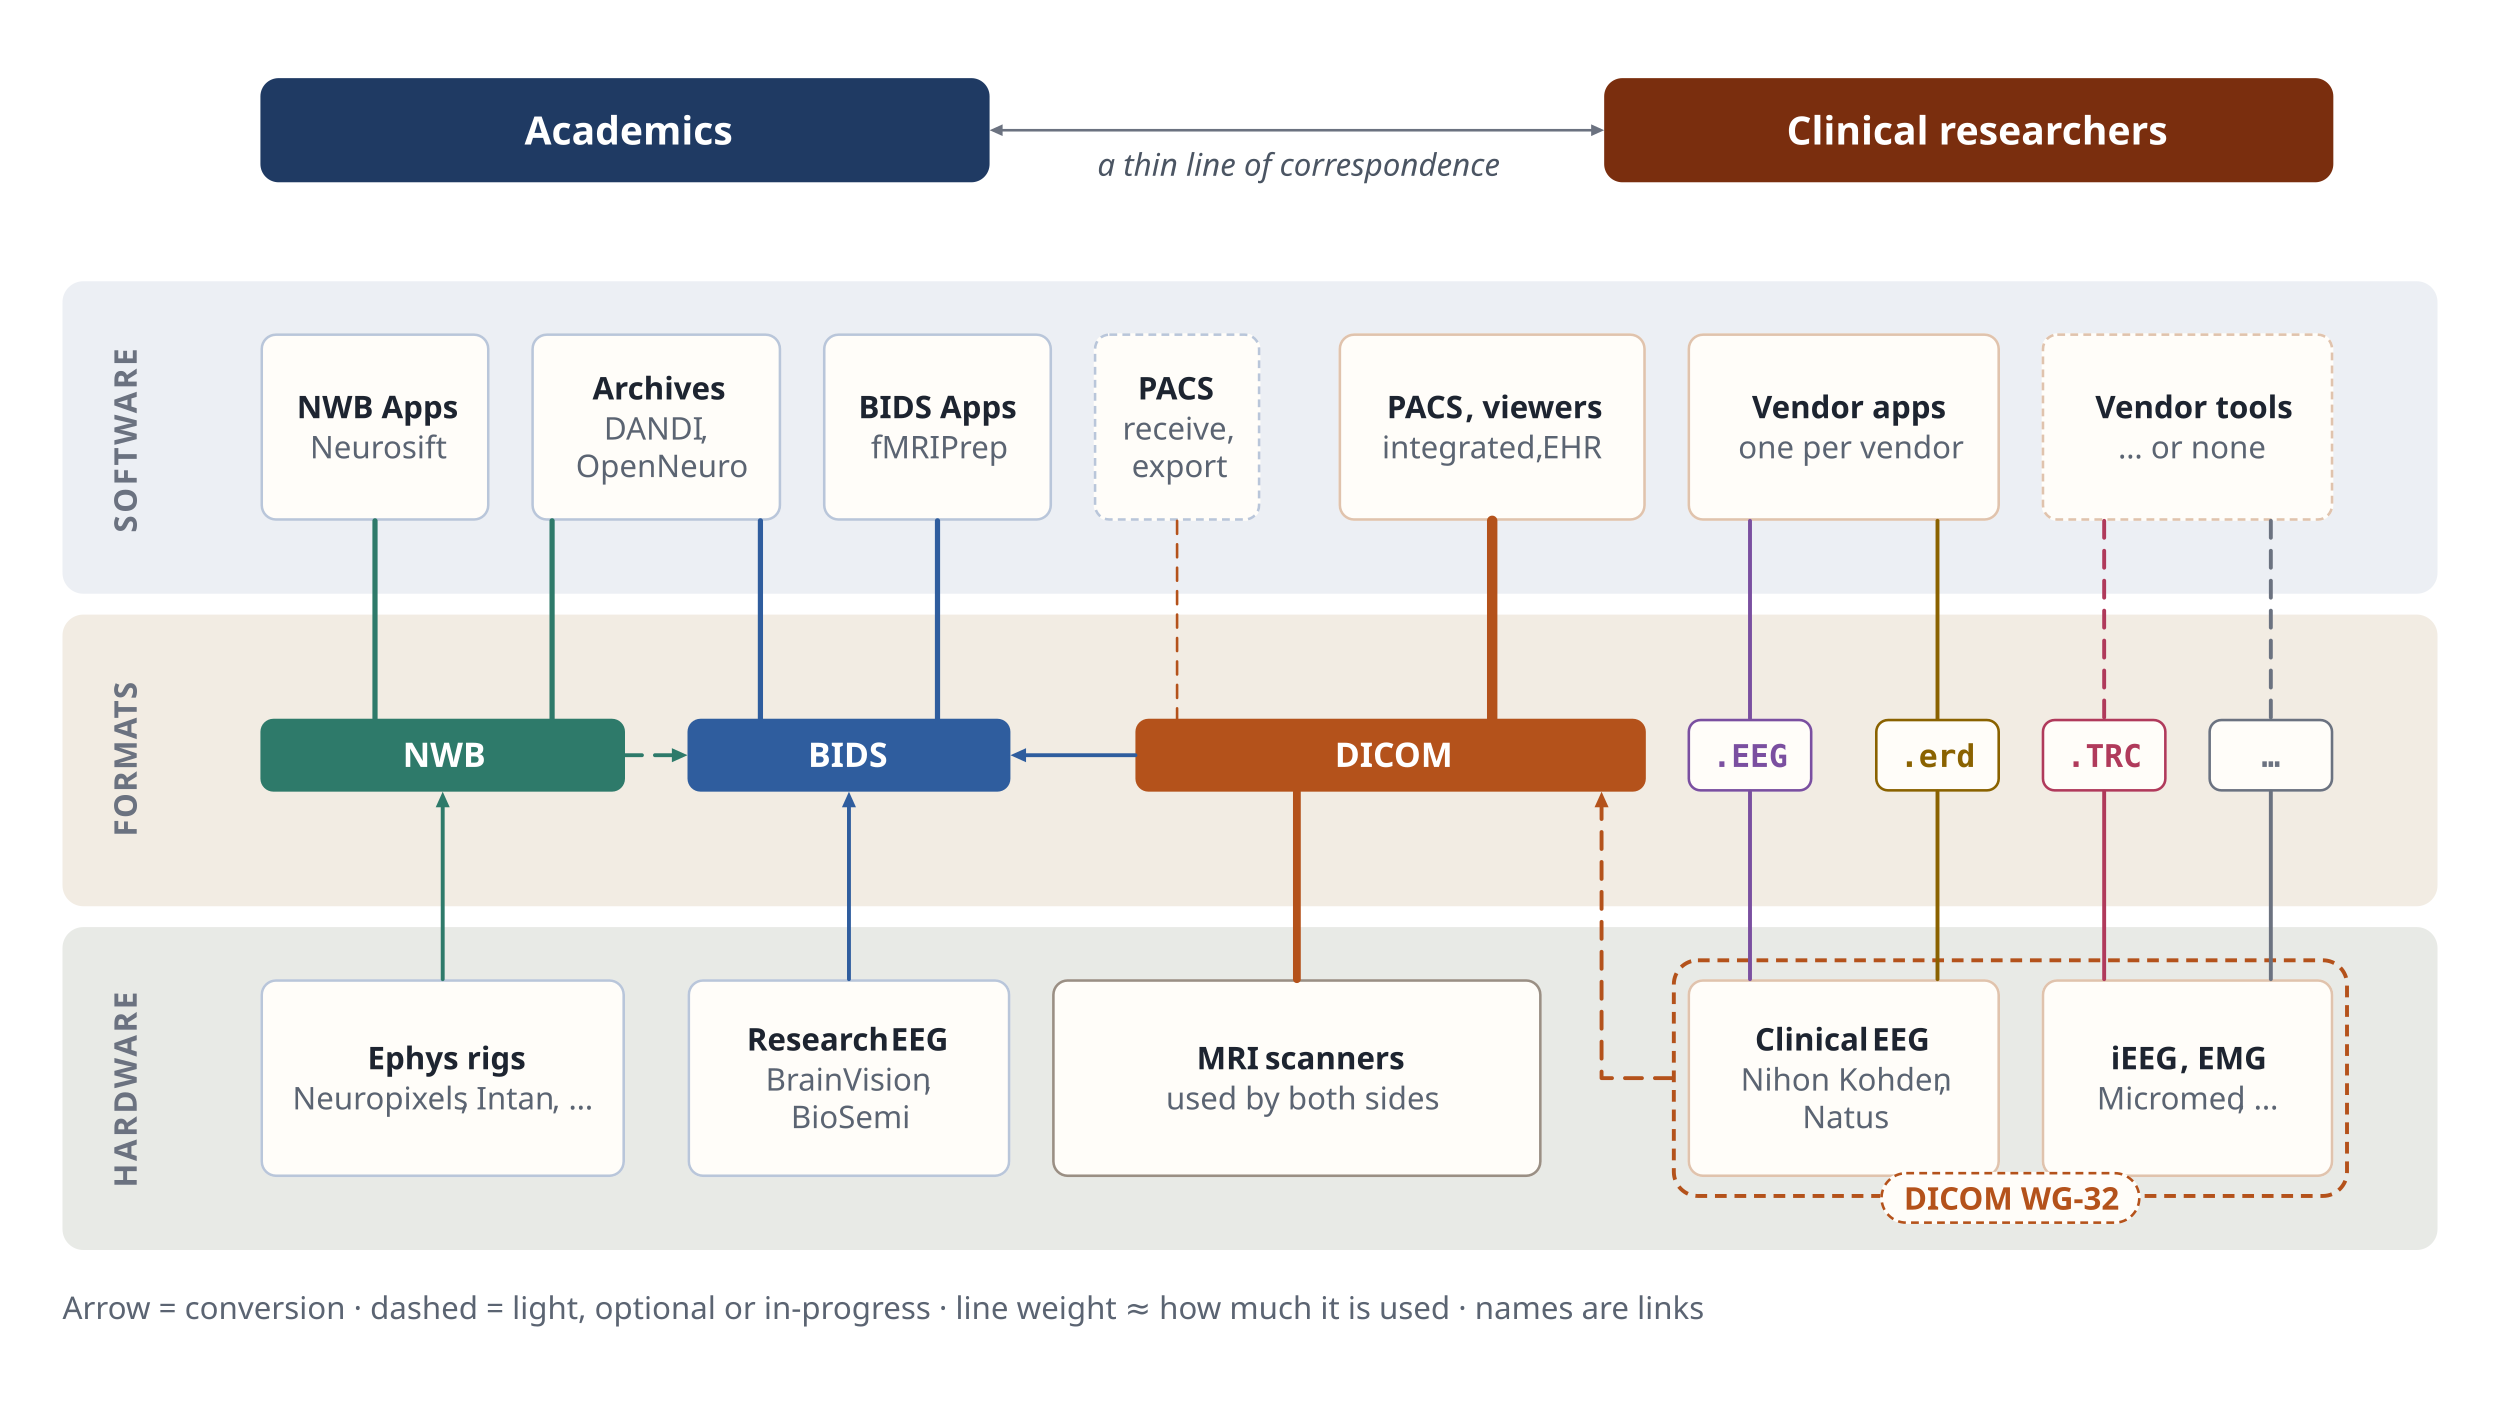
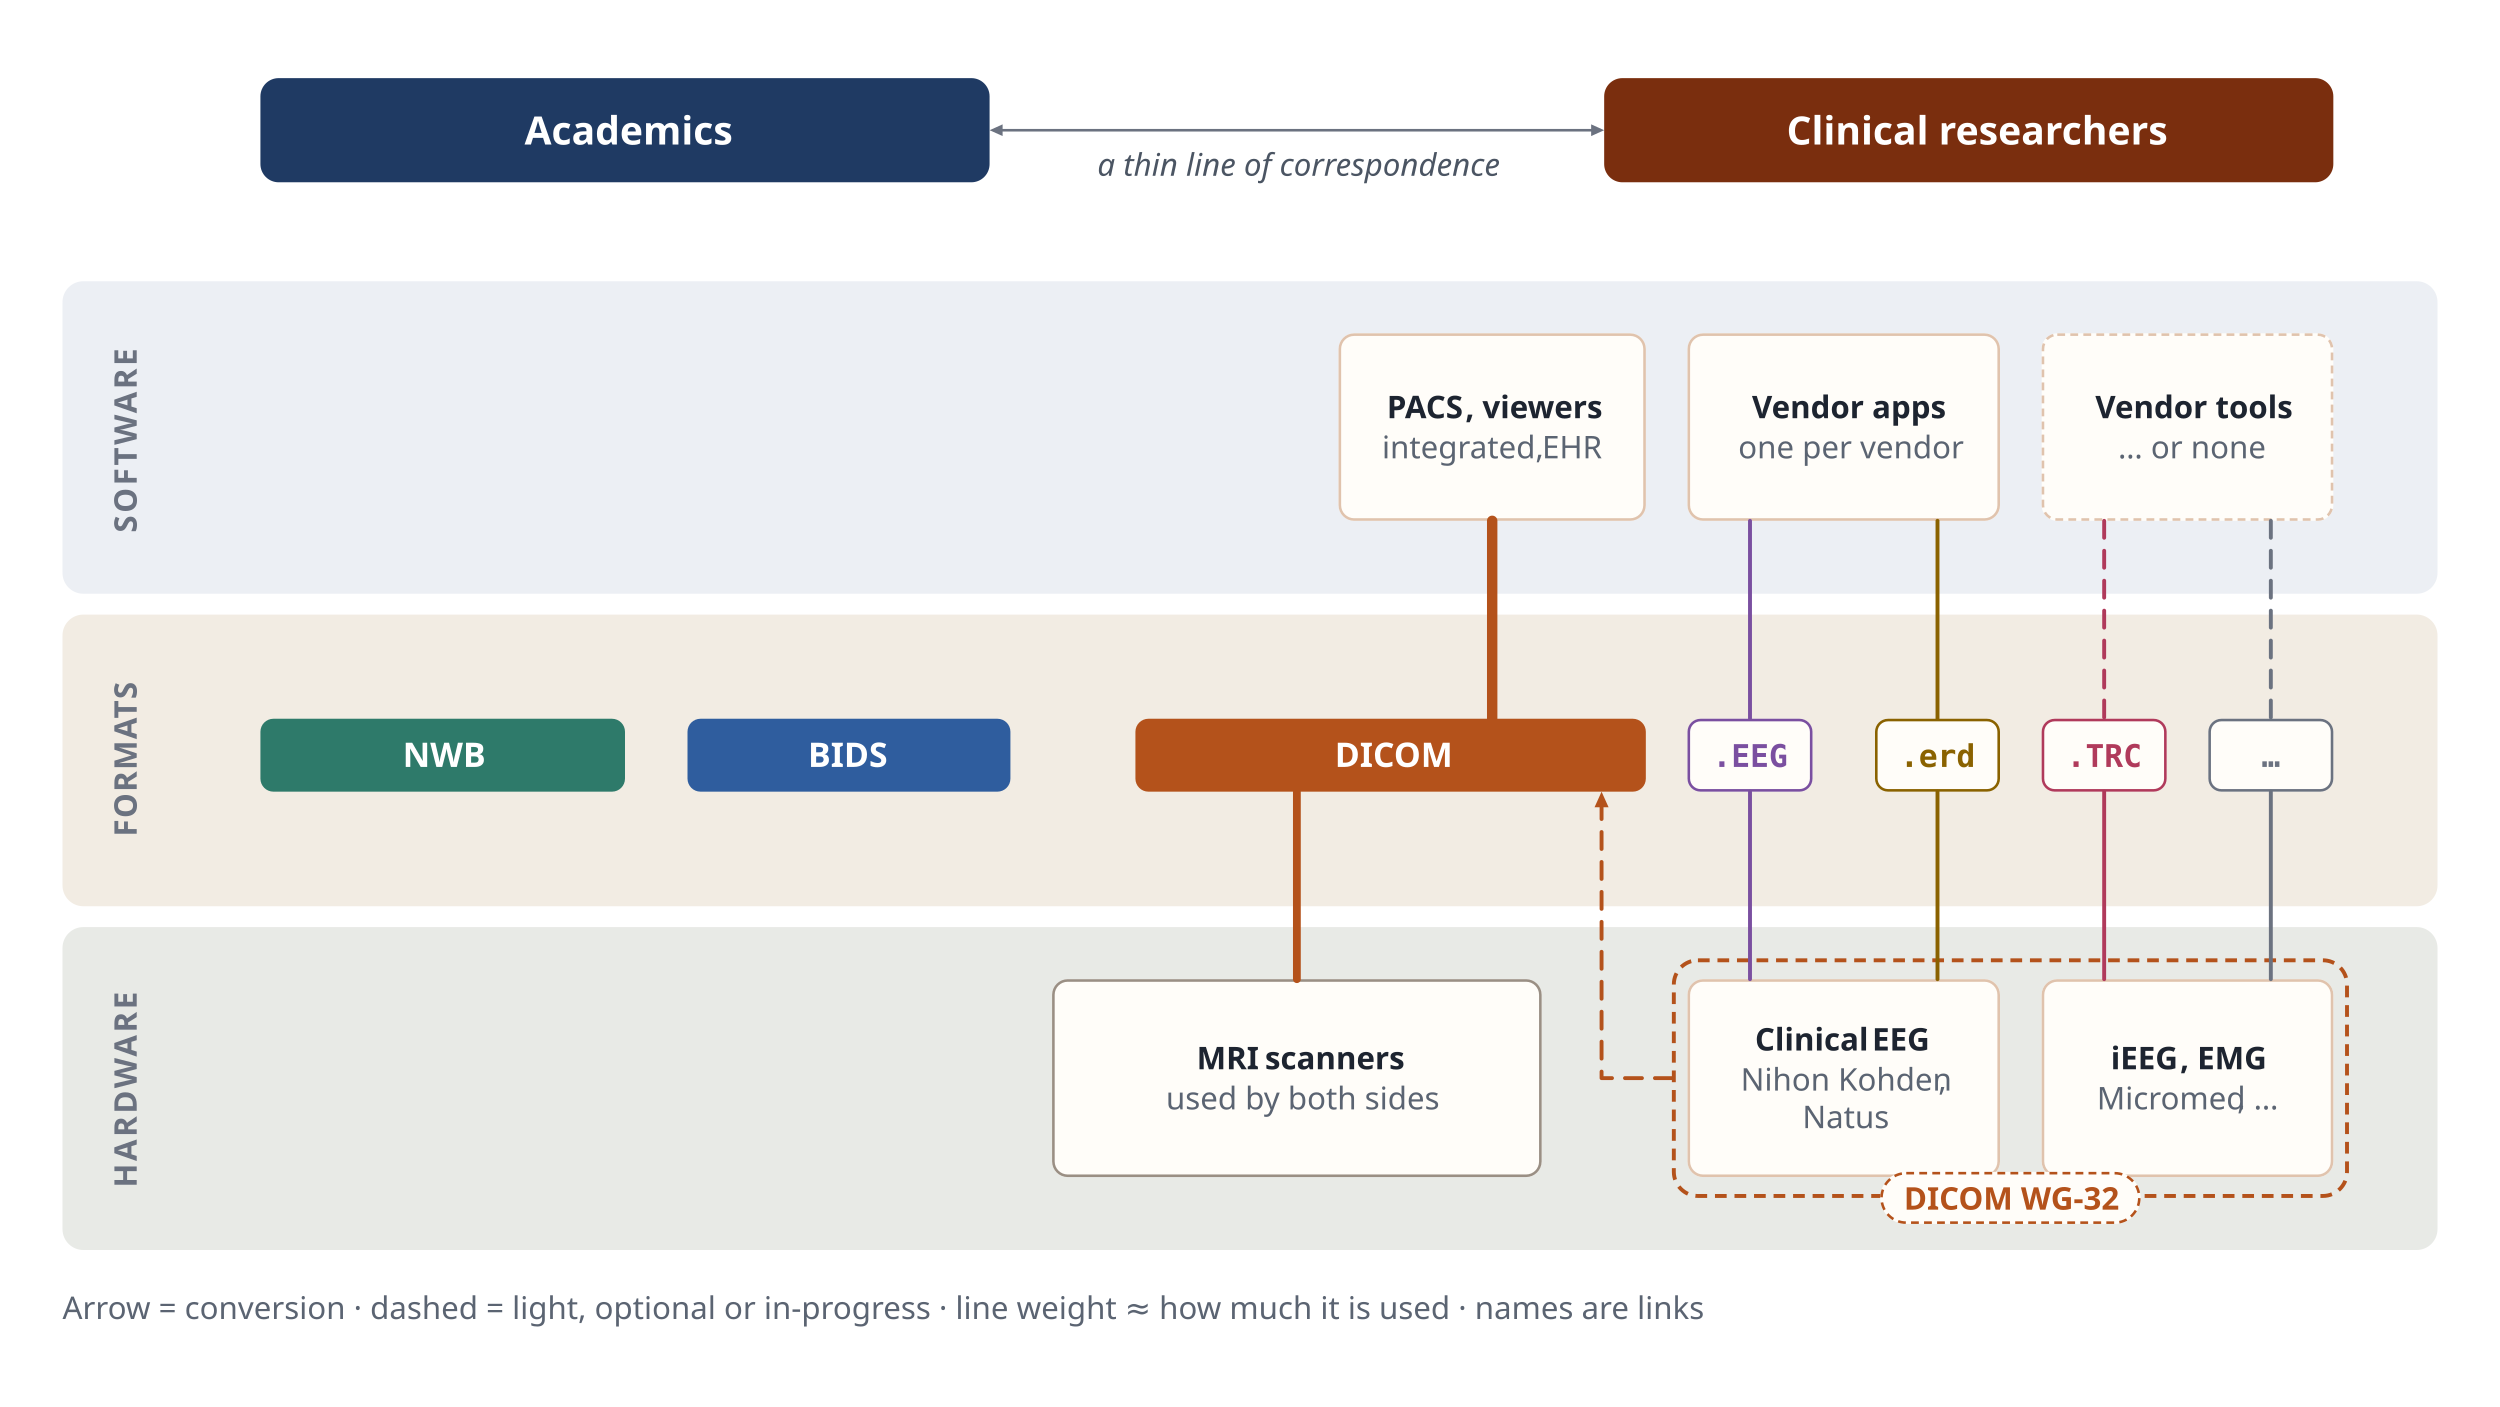
<svg xmlns="http://www.w3.org/2000/svg" xmlns:xlink="http://www.w3.org/1999/xlink" width="1920" height="1080" viewBox="0 0 1920 1080">
  <g id="layer-layers" style="display:inline">
    <rect x="48" y="216" width="1824" height="240" rx="16" fill="rgb(236,239,244)" />
    <rect x="48" y="472" width="1824" height="224" rx="16" fill="rgb(242,236,227)" />
    <rect x="48" y="712" width="1824" height="248" rx="16" fill="rgb(232,234,230)" />
  </g>
  <g id="layer-bep032" style="display:none">
    <rect x="189.5" y="737.5" width="301" height="181" rx="18.5" fill="none" stroke="rgb(47,93,158)" stroke-width="3" stroke-dasharray="9 6" />
  </g>
  <g id="layer-ecosystem" style="display:none">
    <rect x="185.5" y="225.5" width="633" height="453" rx="18.5" fill="none" stroke="rgb(47,93,158)" stroke-width="3" />
    <a target="_blank" href="https://doi.org/10.5281/zenodo.18333007" xlink:href="https://doi.org/10.5281/zenodo.18333007">
      <text xml:space="preserve" x="200" y="193" font-family="'IBM Plex Sans', sans-serif" font-size="24px" font-weight="600" fill="rgb(47,93,158)">Academic ecosystem: interoperable by standards</text>
    </a>
  </g>
  <g id="layer-wg32" style="display:inline">
    <rect x="1285.5" y="737.5" width="517" height="181" rx="18.5" fill="none" stroke="rgb(180,82,27)" stroke-width="3" stroke-dasharray="9 6" />
  </g>
  <g id="layer-layers-2" style="display:inline">
    <g transform="translate(96,336) matrix(0, -1, 1, 0, 0, 0) translate(-96,-336)">
      <text xml:space="preserve" x="22.94" y="345" font-family="'IBM Plex Sans', sans-serif" font-size="24px" font-weight="700" letter-spacing="2" fill="rgb(107,114,128)">SOFTWARE</text>
    </g>
    <g transform="translate(96,584) matrix(0, -1, 1, 0, 0, 0) translate(-96,-584)">
      <text xml:space="preserve" x="37.56" y="593" font-family="'IBM Plex Sans', sans-serif" font-size="24px" font-weight="700" letter-spacing="1" fill="rgb(107,114,128)">FORMATS</text>
    </g>
    <g transform="translate(96,836) matrix(0, -1, 1, 0, 0, 0) translate(-96,-836)">
      <text xml:space="preserve" x="19.97" y="845" font-family="'IBM Plex Sans', sans-serif" font-size="24px" font-weight="700" letter-spacing="2" fill="rgb(107,114,128)">HARDWARE</text>
    </g>
  </g>
  <g id="layer-base" style="display:inline">
    <rect x="200" y="60" width="560" height="80" rx="14" fill="rgb(31,58,99)" />
    <text xml:space="preserve" x="402.86" y="111" font-family="'IBM Plex Sans', sans-serif" font-size="30px" font-weight="700" fill="rgb(255,255,255)">Academics</text>
    <rect x="1232" y="60" width="560" height="80" rx="14" fill="rgb(122,46,14)" />
    <text xml:space="preserve" x="1372.13" y="111" font-family="'IBM Plex Sans', sans-serif" font-size="30px" font-weight="700" fill="rgb(255,255,255)">Clinical researchers</text>
    <polyline points="769.5,100 1222.5,100" fill="none" stroke="rgb(107, 114, 128)" stroke-width="2" stroke-linecap="round" stroke-linejoin="round" />
    <path d="M1232,100 L1222,104.5 L1222,95.5 Z" fill="rgb(107, 114, 128)" />
    <path d="M760,100 L770,95.5 L770,104.5 Z" fill="rgb(107, 114, 128)" />
    <text xml:space="preserve" x="842.77" y="135" font-family="'IBM Plex Sans', sans-serif" font-size="24px" font-weight="400" font-style="italic" fill="rgb(75,85,99)">a thin line of correspondence</text>
    <text xml:space="preserve" x="48" y="1013" font-family="'IBM Plex Sans', sans-serif" font-size="24px" font-weight="400" fill="rgb(91,100,114)">Arrow = conversion · dashed = light, optional or in-progress · line weight ≈ how much it is used · names are links</text>
  </g>
-   <g id="layer-academic" style="display:inline">
+   <g id="layer-academic" style="display:none">
    <rect x="200" y="256" width="176" height="144" rx="12" fill="rgb(255,253,249)" />
    <rect x="201" y="257" width="174" height="142" rx="11" fill="none" stroke="rgb(185,198,218)" stroke-width="2" />
    <a target="_blank" href="https://nwb.org/tools/" xlink:href="https://nwb.org/tools/">
      <text xml:space="preserve" x="227.94" y="321.2" font-family="'IBM Plex Sans', sans-serif" font-size="24px" font-weight="700" fill="rgb(29,36,48)">NWB Apps</text>
    </a>
    <a target="_blank" href="https://neurosift.app" xlink:href="https://neurosift.app">
      <text xml:space="preserve" x="238.09" y="352" font-family="'IBM Plex Sans', sans-serif" font-size="24px" font-weight="400" fill="rgb(91,100,114)">Neurosift</text>
    </a>
    <rect x="408" y="256" width="192" height="144" rx="12" fill="rgb(255,253,249)" />
    <rect x="409" y="257" width="190" height="142" rx="11" fill="none" stroke="rgb(185,198,218)" stroke-width="2" />
    <text xml:space="preserve" x="455.05" y="306.8" font-family="'IBM Plex Sans', sans-serif" font-size="24px" font-weight="700" fill="rgb(29,36,48)">Archives</text>
    <a target="_blank" href="https://dandiarchive.org" xlink:href="https://dandiarchive.org">
      <text xml:space="preserve" x="463.8" y="337.59" font-family="'IBM Plex Sans', sans-serif" font-size="24px" font-weight="400" fill="rgb(91,100,114)">DANDI</text>
    </a>
    <text xml:space="preserve" x="537.67" y="337.59" font-family="'IBM Plex Sans', sans-serif" font-size="24px" font-weight="400" fill="rgb(91,100,114)">,</text>
    <a target="_blank" href="https://openneuro.org" xlink:href="https://openneuro.org">
      <text xml:space="preserve" x="442.19" y="366.39" font-family="'IBM Plex Sans', sans-serif" font-size="24px" font-weight="400" fill="rgb(91,100,114)">OpenNeuro</text>
    </a>
    <rect x="632" y="256" width="176" height="144" rx="12" fill="rgb(255,253,249)" />
    <rect x="633" y="257" width="174" height="142" rx="11" fill="none" stroke="rgb(185,198,218)" stroke-width="2" />
    <a target="_blank" href="https://bids-apps.neuroimaging.io" xlink:href="https://bids-apps.neuroimaging.io">
      <text xml:space="preserve" x="659.27" y="321.2" font-family="'IBM Plex Sans', sans-serif" font-size="24px" font-weight="700" fill="rgb(29,36,48)">BIDS Apps</text>
    </a>
    <a target="_blank" href="https://fmriprep.org" xlink:href="https://fmriprep.org">
      <text xml:space="preserve" x="668.84" y="352" font-family="'IBM Plex Sans', sans-serif" font-size="24px" font-weight="400" fill="rgb(91,100,114)">fMRIPrep</text>
    </a>
    <rect x="840" y="256" width="128" height="144" rx="12" fill="rgb(255,253,249)" />
    <rect x="841" y="257" width="126" height="142" rx="11" fill="none" stroke="rgb(185,198,218)" stroke-width="2" stroke-dasharray="6 4" />
    <a target="_blank" href="https://en.wikipedia.org/wiki/Picture_archiving_and_communication_system" xlink:href="https://en.wikipedia.org/wiki/Picture_archiving_and_communication_system">
      <text xml:space="preserve" x="873.84" y="306.8" font-family="'IBM Plex Sans', sans-serif" font-size="24px" font-weight="700" fill="rgb(29,36,48)">PACS</text>
    </a>
    <text xml:space="preserve" x="862.09" y="337.59" font-family="'IBM Plex Sans', sans-serif" font-size="24px" font-weight="400" fill="rgb(91,100,114)">receive,</text>
    <text xml:space="preserve" x="869.13" y="366.39" font-family="'IBM Plex Sans', sans-serif" font-size="24px" font-weight="400" fill="rgb(91,100,114)">export</text>
    <rect x="200" y="752" width="280" height="152" rx="12" fill="rgb(255,253,249)" />
    <rect x="201" y="753" width="278" height="150" rx="11" fill="none" stroke="rgb(185,198,218)" stroke-width="2" />
    <a target="_blank" href="https://en.wikipedia.org/wiki/Electrophysiology" xlink:href="https://en.wikipedia.org/wiki/Electrophysiology">
      <text xml:space="preserve" x="282.22" y="821.2" font-family="'IBM Plex Sans', sans-serif" font-size="24px" font-weight="700" fill="rgb(29,36,48)">Ephys rigs</text>
    </a>
    <a target="_blank" href="https://www.neuropixels.org" xlink:href="https://www.neuropixels.org">
      <text xml:space="preserve" x="224.61" y="852" font-family="'IBM Plex Sans', sans-serif" font-size="24px" font-weight="400" fill="rgb(91,100,114)">Neuropixels</text>
    </a>
    <text xml:space="preserve" x="353.59" y="852" font-family="'IBM Plex Sans', sans-serif" font-size="24px" font-weight="400" fill="rgb(91,100,114)">,</text>
    <a target="_blank" href="https://intantech.com" xlink:href="https://intantech.com">
      <text xml:space="preserve" x="365.8" y="852" font-family="'IBM Plex Sans', sans-serif" font-size="24px" font-weight="400" fill="rgb(91,100,114)">Intan</text>
    </a>
    <text xml:space="preserve" x="423.91" y="852" font-family="'IBM Plex Sans', sans-serif" font-size="24px" font-weight="400" fill="rgb(91,100,114)">, …</text>
    <rect x="528" y="752" width="248" height="152" rx="12" fill="rgb(255,253,249)" />
    <rect x="529" y="753" width="246" height="150" rx="11" fill="none" stroke="rgb(185,198,218)" stroke-width="2" />
    <text xml:space="preserve" x="573.55" y="806.8" font-family="'IBM Plex Sans', sans-serif" font-size="24px" font-weight="700" fill="rgb(29,36,48)">Research</text>
    <a target="_blank" href="https://en.wikipedia.org/wiki/Electroencephalography" xlink:href="https://en.wikipedia.org/wiki/Electroencephalography">
      <text xml:space="preserve" x="684.05" y="806.8" font-family="'IBM Plex Sans', sans-serif" font-size="24px" font-weight="700" fill="rgb(29,36,48)">EEG</text>
    </a>
    <a target="_blank" href="https://www.brainproducts.com" xlink:href="https://www.brainproducts.com">
      <text xml:space="preserve" x="587.98" y="837.59" font-family="'IBM Plex Sans', sans-serif" font-size="24px" font-weight="400" fill="rgb(91,100,114)">BrainVision</text>
    </a>
    <text xml:space="preserve" x="709.48" y="837.59" font-family="'IBM Plex Sans', sans-serif" font-size="24px" font-weight="400" fill="rgb(91,100,114)">,</text>
    <a target="_blank" href="https://www.biosemi.com" xlink:href="https://www.biosemi.com">
      <text xml:space="preserve" x="607.41" y="866.39" font-family="'IBM Plex Sans', sans-serif" font-size="24px" font-weight="400" fill="rgb(91,100,114)">BioSemi</text>
    </a>
  </g>
  <g id="layer-clinical" style="display:inline">
    <rect x="1028" y="256" width="236" height="144" rx="12" fill="rgb(255,253,249)" />
    <rect x="1029" y="257" width="234" height="142" rx="11" fill="none" stroke="rgb(224,195,173)" stroke-width="2" />
    <a target="_blank" href="https://en.wikipedia.org/wiki/Picture_archiving_and_communication_system" xlink:href="https://en.wikipedia.org/wiki/Picture_archiving_and_communication_system">
      <text xml:space="preserve" x="1065.09" y="321.2" font-family="'IBM Plex Sans', sans-serif" font-size="24px" font-weight="700" fill="rgb(29,36,48)">PACS</text>
    </a>
    <text xml:space="preserve" x="1125.41" y="321.2" font-family="'IBM Plex Sans', sans-serif" font-size="24px" font-weight="700" fill="rgb(29,36,48)">, viewers</text>
    <text xml:space="preserve" x="1061.36" y="352" font-family="'IBM Plex Sans', sans-serif" font-size="24px" font-weight="400" fill="rgb(91,100,114)">integrated,</text>
    <a target="_blank" href="https://en.wikipedia.org/wiki/Electronic_health_record" xlink:href="https://en.wikipedia.org/wiki/Electronic_health_record">
      <text xml:space="preserve" x="1184.31" y="352" font-family="'IBM Plex Sans', sans-serif" font-size="24px" font-weight="400" fill="rgb(91,100,114)">EHR</text>
    </a>
    <rect x="1296" y="256" width="240" height="144" rx="12" fill="rgb(255,253,249)" />
    <rect x="1297" y="257" width="238" height="142" rx="11" fill="none" stroke="rgb(224,195,173)" stroke-width="2" />
    <text xml:space="preserve" x="1345.5" y="321.2" font-family="'IBM Plex Sans', sans-serif" font-size="24px" font-weight="700" fill="rgb(29,36,48)">Vendor apps</text>
    <text xml:space="preserve" x="1334.95" y="352" font-family="'IBM Plex Sans', sans-serif" font-size="24px" font-weight="400" fill="rgb(91,100,114)">one per vendor</text>
    <rect x="1568" y="256" width="224" height="144" rx="12" fill="rgb(255,253,249)" />
    <rect x="1569" y="257" width="222" height="142" rx="11" fill="none" stroke="rgb(224,195,173)" stroke-width="2" stroke-dasharray="6 4" />
    <text xml:space="preserve" x="1609.2" y="321.2" font-family="'IBM Plex Sans', sans-serif" font-size="24px" font-weight="700" fill="rgb(29,36,48)">Vendor tools</text>
    <text xml:space="preserve" x="1626.63" y="352" font-family="'IBM Plex Sans', sans-serif" font-size="24px" font-weight="400" fill="rgb(91,100,114)">… or none</text>
    <rect x="872" y="552" width="392" height="56" rx="10" fill="rgb(180,82,27)" />
    <a target="_blank" href="https://en.wikipedia.org/wiki/DICOM" xlink:href="https://en.wikipedia.org/wiki/DICOM">
      <text xml:space="preserve" x="1025.09" y="589" font-family="'IBM Plex Sans', sans-serif" font-size="26px" font-weight="700" fill="rgb(255,255,255)">DICOM</text>
    </a>
    <rect x="1296" y="552" width="96" height="56" rx="10" fill="rgb(255,253,249)" />
    <rect x="1297" y="553" width="94" height="54" rx="9" fill="none" stroke="rgb(122,79,160)" stroke-width="2" />
    <a target="_blank" href="https://mne.tools/stable/generated/mne.io.read_raw_nihon.html" xlink:href="https://mne.tools/stable/generated/mne.io.read_raw_nihon.html">
      <text xml:space="preserve" x="1315.19" y="589" font-family="'IBM Plex Mono', monospace" font-size="24px" font-weight="600" fill="rgb(122,79,160)">.EEG</text>
    </a>
    <rect x="1440" y="552" width="96" height="56" rx="10" fill="rgb(255,253,249)" />
    <rect x="1441" y="553" width="94" height="54" rx="9" fill="none" stroke="rgb(138,98,0)" stroke-width="2" />
    <a target="_blank" href="https://neuroimage.usc.edu/forums/t/does-anyone-knows-how-to-read-a-nicolet-erd-file/32402" xlink:href="https://neuroimage.usc.edu/forums/t/does-anyone-knows-how-to-read-a-nicolet-erd-file/32402">
      <text xml:space="preserve" x="1459.19" y="589" font-family="'IBM Plex Mono', monospace" font-size="24px" font-weight="600" fill="rgb(138,98,0)">.erd</text>
    </a>
    <rect x="1568" y="552" width="96" height="56" rx="10" fill="rgb(255,253,249)" />
    <rect x="1569" y="553" width="94" height="54" rx="9" fill="none" stroke="rgb(176,58,91)" stroke-width="2" />
    <a target="_blank" href="https://pypi.org/project/micromed-io/" xlink:href="https://pypi.org/project/micromed-io/">
      <text xml:space="preserve" x="1587.19" y="589" font-family="'IBM Plex Mono', monospace" font-size="24px" font-weight="600" fill="rgb(176,58,91)">.TRC</text>
    </a>
    <rect x="1696" y="552" width="96" height="56" rx="10" fill="rgb(255,253,249)" />
    <rect x="1697" y="553" width="94" height="54" rx="9" fill="none" stroke="rgb(107,114,128)" stroke-width="2" />
    <a target="_blank" href="https://neo.readthedocs.io/en/latest/iolist.html" xlink:href="https://neo.readthedocs.io/en/latest/iolist.html">
      <text xml:space="preserve" x="1736.8" y="589" font-family="'IBM Plex Mono', monospace" font-size="24px" font-weight="600" fill="rgb(107,114,128)">…</text>
    </a>
    <rect x="808" y="752" width="376" height="152" rx="12" fill="rgb(255,253,249)" />
    <rect x="809" y="753" width="374" height="150" rx="11" fill="none" stroke="rgb(154,143,132)" stroke-width="2" />
    <a target="_blank" href="https://en.wikipedia.org/wiki/Magnetic_resonance_imaging" xlink:href="https://en.wikipedia.org/wiki/Magnetic_resonance_imaging">
      <text xml:space="preserve" x="919.03" y="821.2" font-family="'IBM Plex Sans', sans-serif" font-size="24px" font-weight="700" fill="rgb(29,36,48)">MRI</text>
    </a>
    <text xml:space="preserve" x="965.23" y="821.2" font-family="'IBM Plex Sans', sans-serif" font-size="24px" font-weight="700" fill="rgb(29,36,48)"> scanners</text>
    <text xml:space="preserve" x="895.45" y="852" font-family="'IBM Plex Sans', sans-serif" font-size="24px" font-weight="400" fill="rgb(91,100,114)">used by both sides</text>
    <rect x="1296" y="752" width="240" height="152" rx="12" fill="rgb(255,253,249)" />
    <rect x="1297" y="753" width="238" height="150" rx="11" fill="none" stroke="rgb(224,195,173)" stroke-width="2" />
    <text xml:space="preserve" x="1347.83" y="806.8" font-family="'IBM Plex Sans', sans-serif" font-size="24px" font-weight="700" fill="rgb(29,36,48)">Clinical</text>
    <a target="_blank" href="https://en.wikipedia.org/wiki/Electroencephalography" xlink:href="https://en.wikipedia.org/wiki/Electroencephalography">
      <text xml:space="preserve" x="1437.77" y="806.8" font-family="'IBM Plex Sans', sans-serif" font-size="24px" font-weight="700" fill="rgb(29,36,48)">EEG</text>
    </a>
    <a target="_blank" href="https://www.nihonkohden.com" xlink:href="https://www.nihonkohden.com">
      <text xml:space="preserve" x="1336.84" y="837.59" font-family="'IBM Plex Sans', sans-serif" font-size="24px" font-weight="400" fill="rgb(91,100,114)">Nihon Kohden</text>
    </a>
    <text xml:space="preserve" x="1488.61" y="837.59" font-family="'IBM Plex Sans', sans-serif" font-size="24px" font-weight="400" fill="rgb(91,100,114)">,</text>
    <a target="_blank" href="https://natus.com" xlink:href="https://natus.com">
      <text xml:space="preserve" x="1384.23" y="866.39" font-family="'IBM Plex Sans', sans-serif" font-size="24px" font-weight="400" fill="rgb(91,100,114)">Natus</text>
    </a>
    <rect x="1568" y="752" width="224" height="152" rx="12" fill="rgb(255,253,249)" />
    <rect x="1569" y="753" width="222" height="150" rx="11" fill="none" stroke="rgb(224,195,173)" stroke-width="2" />
    <a target="_blank" href="https://en.wikipedia.org/wiki/Electrocorticography" xlink:href="https://en.wikipedia.org/wiki/Electrocorticography">
      <text xml:space="preserve" x="1621.06" y="821.2" font-family="'IBM Plex Sans', sans-serif" font-size="24px" font-weight="700" fill="rgb(29,36,48)">iEEG</text>
    </a>
    <text xml:space="preserve" x="1674.33" y="821.2" font-family="'IBM Plex Sans', sans-serif" font-size="24px" font-weight="700" fill="rgb(29,36,48)">,</text>
    <a target="_blank" href="https://en.wikipedia.org/wiki/Electromyography" xlink:href="https://en.wikipedia.org/wiki/Electromyography">
      <text xml:space="preserve" x="1687.44" y="821.2" font-family="'IBM Plex Sans', sans-serif" font-size="24px" font-weight="700" fill="rgb(29,36,48)">EMG</text>
    </a>
    <a target="_blank" href="https://natus.com" xlink:href="https://natus.com">
      <text xml:space="preserve" x="1610.39" y="852" font-family="'IBM Plex Sans', sans-serif" font-size="24px" font-weight="400" fill="rgb(91,100,114)">Micromed</text>
    </a>
    <text xml:space="preserve" x="1718.14" y="852" font-family="'IBM Plex Sans', sans-serif" font-size="24px" font-weight="400" fill="rgb(91,100,114)">, …</text>
    <polyline points="1146,400 1146,552" fill="none" stroke="rgb(180, 82, 27)" stroke-width="8" stroke-linecap="round" stroke-linejoin="round" />
    <polyline points="1344,400 1344,552" fill="none" stroke="rgb(122, 79, 160)" stroke-width="3" stroke-linecap="round" stroke-linejoin="round" />
    <polyline points="1488,400 1488,552" fill="none" stroke="rgb(138, 98, 0)" stroke-width="3" stroke-linecap="round" stroke-linejoin="round" />
    <polyline points="1616,400 1616,552" fill="none" stroke="rgb(176, 58, 91)" stroke-width="3" stroke-linecap="round" stroke-linejoin="round" stroke-dasharray="13 10" />
    <polyline points="1744,400 1744,552" fill="none" stroke="rgb(107, 114, 128)" stroke-width="3" stroke-linecap="round" stroke-linejoin="round" stroke-dasharray="13 10" />
    <polyline points="996,752 996,608" fill="none" stroke="rgb(180, 82, 27)" stroke-width="6" stroke-linecap="round" stroke-linejoin="round" />
    <polyline points="1344,752 1344,608" fill="none" stroke="rgb(122, 79, 160)" stroke-width="3" stroke-linecap="round" stroke-linejoin="round" />
    <polyline points="1488,752 1488,608" fill="none" stroke="rgb(138, 98, 0)" stroke-width="3" stroke-linecap="round" stroke-linejoin="round" />
    <polyline points="1616,752 1616,608" fill="none" stroke="rgb(176, 58, 91)" stroke-width="3" stroke-linecap="round" stroke-linejoin="round" />
    <polyline points="1744,752 1744,608" fill="none" stroke="rgb(107, 114, 128)" stroke-width="3" stroke-linecap="round" stroke-linejoin="round" />
  </g>
  <g id="layer-standards" style="display:inline">
    <rect x="200" y="552" width="280" height="56" rx="10" fill="rgb(46,122,106)" />
    <a target="_blank" href="https://nwb.org" xlink:href="https://nwb.org">
      <text xml:space="preserve" x="309.27" y="589" font-family="'IBM Plex Sans', sans-serif" font-size="26px" font-weight="700" fill="rgb(255,255,255)">NWB</text>
    </a>
    <rect x="528" y="552" width="248" height="56" rx="10" fill="rgb(47,93,158)" />
    <a target="_blank" href="https://bids.neuroimaging.io" xlink:href="https://bids.neuroimaging.io">
      <text xml:space="preserve" x="620.53" y="589" font-family="'IBM Plex Sans', sans-serif" font-size="26px" font-weight="700" fill="rgb(255,255,255)">BIDS</text>
    </a>
  </g>
-   <g id="layer-academic-2" style="display:inline">
+   <g id="layer-academic-2" style="display:none">
    <polyline points="288,400 288,552" fill="none" stroke="rgb(46, 122, 106)" stroke-width="4" stroke-linecap="round" stroke-linejoin="round" />
    <polyline points="424,400 424,552" fill="none" stroke="rgb(46, 122, 106)" stroke-width="4" stroke-linecap="round" stroke-linejoin="round" />
    <polyline points="584,400 584,552" fill="none" stroke="rgb(47, 93, 158)" stroke-width="4" stroke-linecap="round" stroke-linejoin="round" />
    <polyline points="720,400 720,552" fill="none" stroke="rgb(47, 93, 158)" stroke-width="4" stroke-linecap="round" stroke-linejoin="round" />
    <polyline points="904,400 904,552" fill="none" stroke="rgb(180, 82, 27)" stroke-width="2" stroke-linecap="round" stroke-linejoin="round" stroke-dasharray="10 8" />
    <polyline points="480,580 516.5,580" fill="none" stroke="rgb(46, 122, 106)" stroke-width="3" stroke-linecap="round" stroke-linejoin="round" stroke-dasharray="13 10" />
    <path d="M528,580 L516,585.4 L516,574.6 Z" fill="rgb(46, 122, 106)" />
    <polyline points="872,580 787.5,580" fill="none" stroke="rgb(47, 93, 158)" stroke-width="3" stroke-linecap="round" stroke-linejoin="round" />
    <path d="M776,580 L788,574.6 L788,585.4 Z" fill="rgb(47, 93, 158)" />
    <polyline points="340,752 340,619.5" fill="none" stroke="rgb(46, 122, 106)" stroke-width="3" stroke-linecap="round" stroke-linejoin="round" />
    <path d="M340,608 L345.4,620 L334.6,620 Z" fill="rgb(46, 122, 106)" />
    <polyline points="652,752 652,619.5" fill="none" stroke="rgb(47, 93, 158)" stroke-width="3" stroke-linecap="round" stroke-linejoin="round" />
    <path d="M652,608 L657.4,620 L646.6,620 Z" fill="rgb(47, 93, 158)" />
  </g>
  <g id="layer-wg32-2" style="display:inline">
    <polyline points="1284,828 1230,828 1230,619.5" fill="none" stroke="rgb(180, 82, 27)" stroke-width="3" stroke-linecap="round" stroke-linejoin="round" stroke-dasharray="13 10" />
    <path d="M1230,608 L1235.4,620 L1224.6,620 Z" fill="rgb(180, 82, 27)" />
    <rect x="1444" y="900" width="200" height="40" rx="20" fill="rgb(255,253,249)" />
    <rect x="1445" y="901" width="198" height="38" rx="19" fill="none" stroke="rgb(180,82,27)" stroke-width="2" stroke-dasharray="6 4" />
    <a target="_blank" href="https://www.dicomstandard.org/activity/wgs/wg-32" xlink:href="https://www.dicomstandard.org/activity/wgs/wg-32">
      <text xml:space="preserve" x="1462.17" y="929" font-family="'IBM Plex Sans', sans-serif" font-size="24px" font-weight="700" fill="rgb(180,82,27)">DICOM WG-32</text>
    </a>
  </g>
  <g id="layer-bep032-2" style="display:none">
    <polyline points="492,828 510,828 510,680" fill="none" stroke="rgb(47, 93, 158)" stroke-width="3" stroke-linecap="round" stroke-linejoin="round" stroke-dasharray="13 10" />
    <polyline points="510,680 548,680 548,619.5" fill="none" stroke="rgb(47, 93, 158)" stroke-width="3" stroke-linecap="round" stroke-linejoin="round" stroke-dasharray="13 10" />
    <path d="M548,608 L553.4,620 L542.6,620 Z" fill="rgb(47, 93, 158)" />
    <rect x="240" y="900" width="200" height="40" rx="20" fill="rgb(255,253,249)" />
    <rect x="241" y="901" width="198" height="38" rx="19" fill="none" stroke="rgb(47,93,158)" stroke-width="2" stroke-dasharray="6 4" />
    <a target="_blank" href="https://bids.neuroimaging.io/bep032" xlink:href="https://bids.neuroimaging.io/bep032">
      <text xml:space="preserve" x="263.36" y="929" font-family="'IBM Plex Sans', sans-serif" font-size="24px" font-weight="700" fill="rgb(47,93,158)">BIDS BEP032</text>
    </a>
  </g>
</svg>
